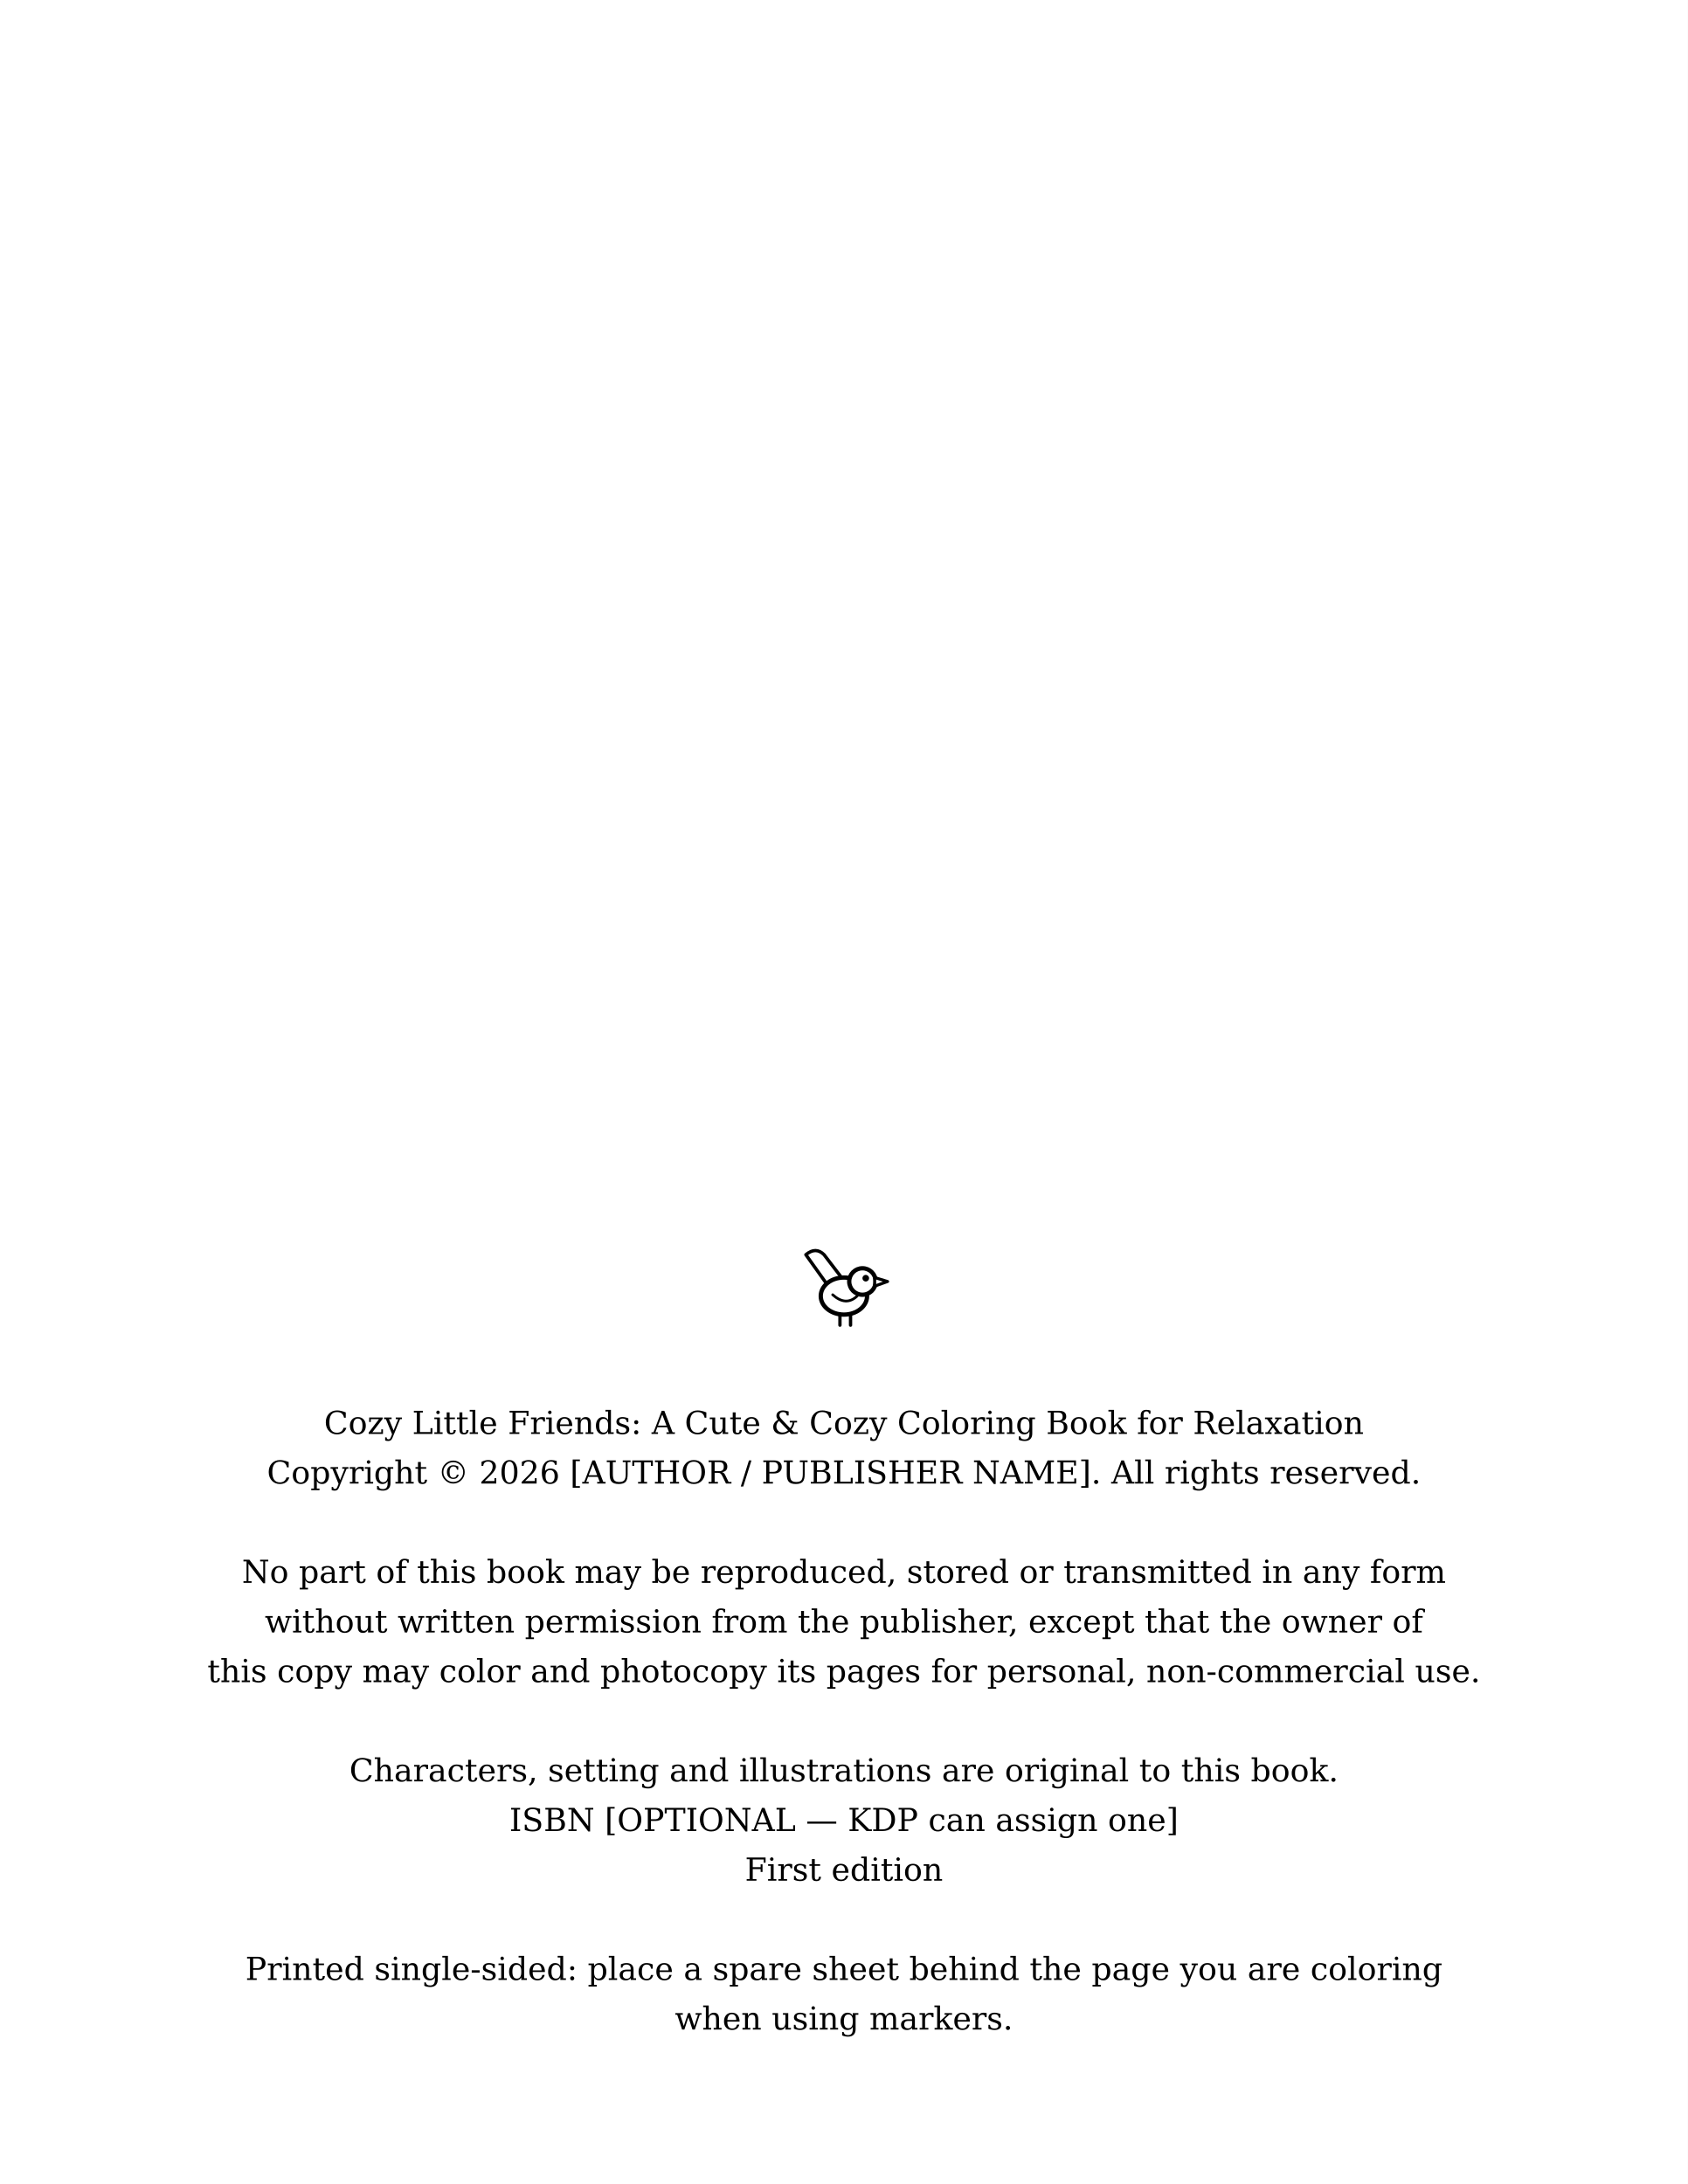
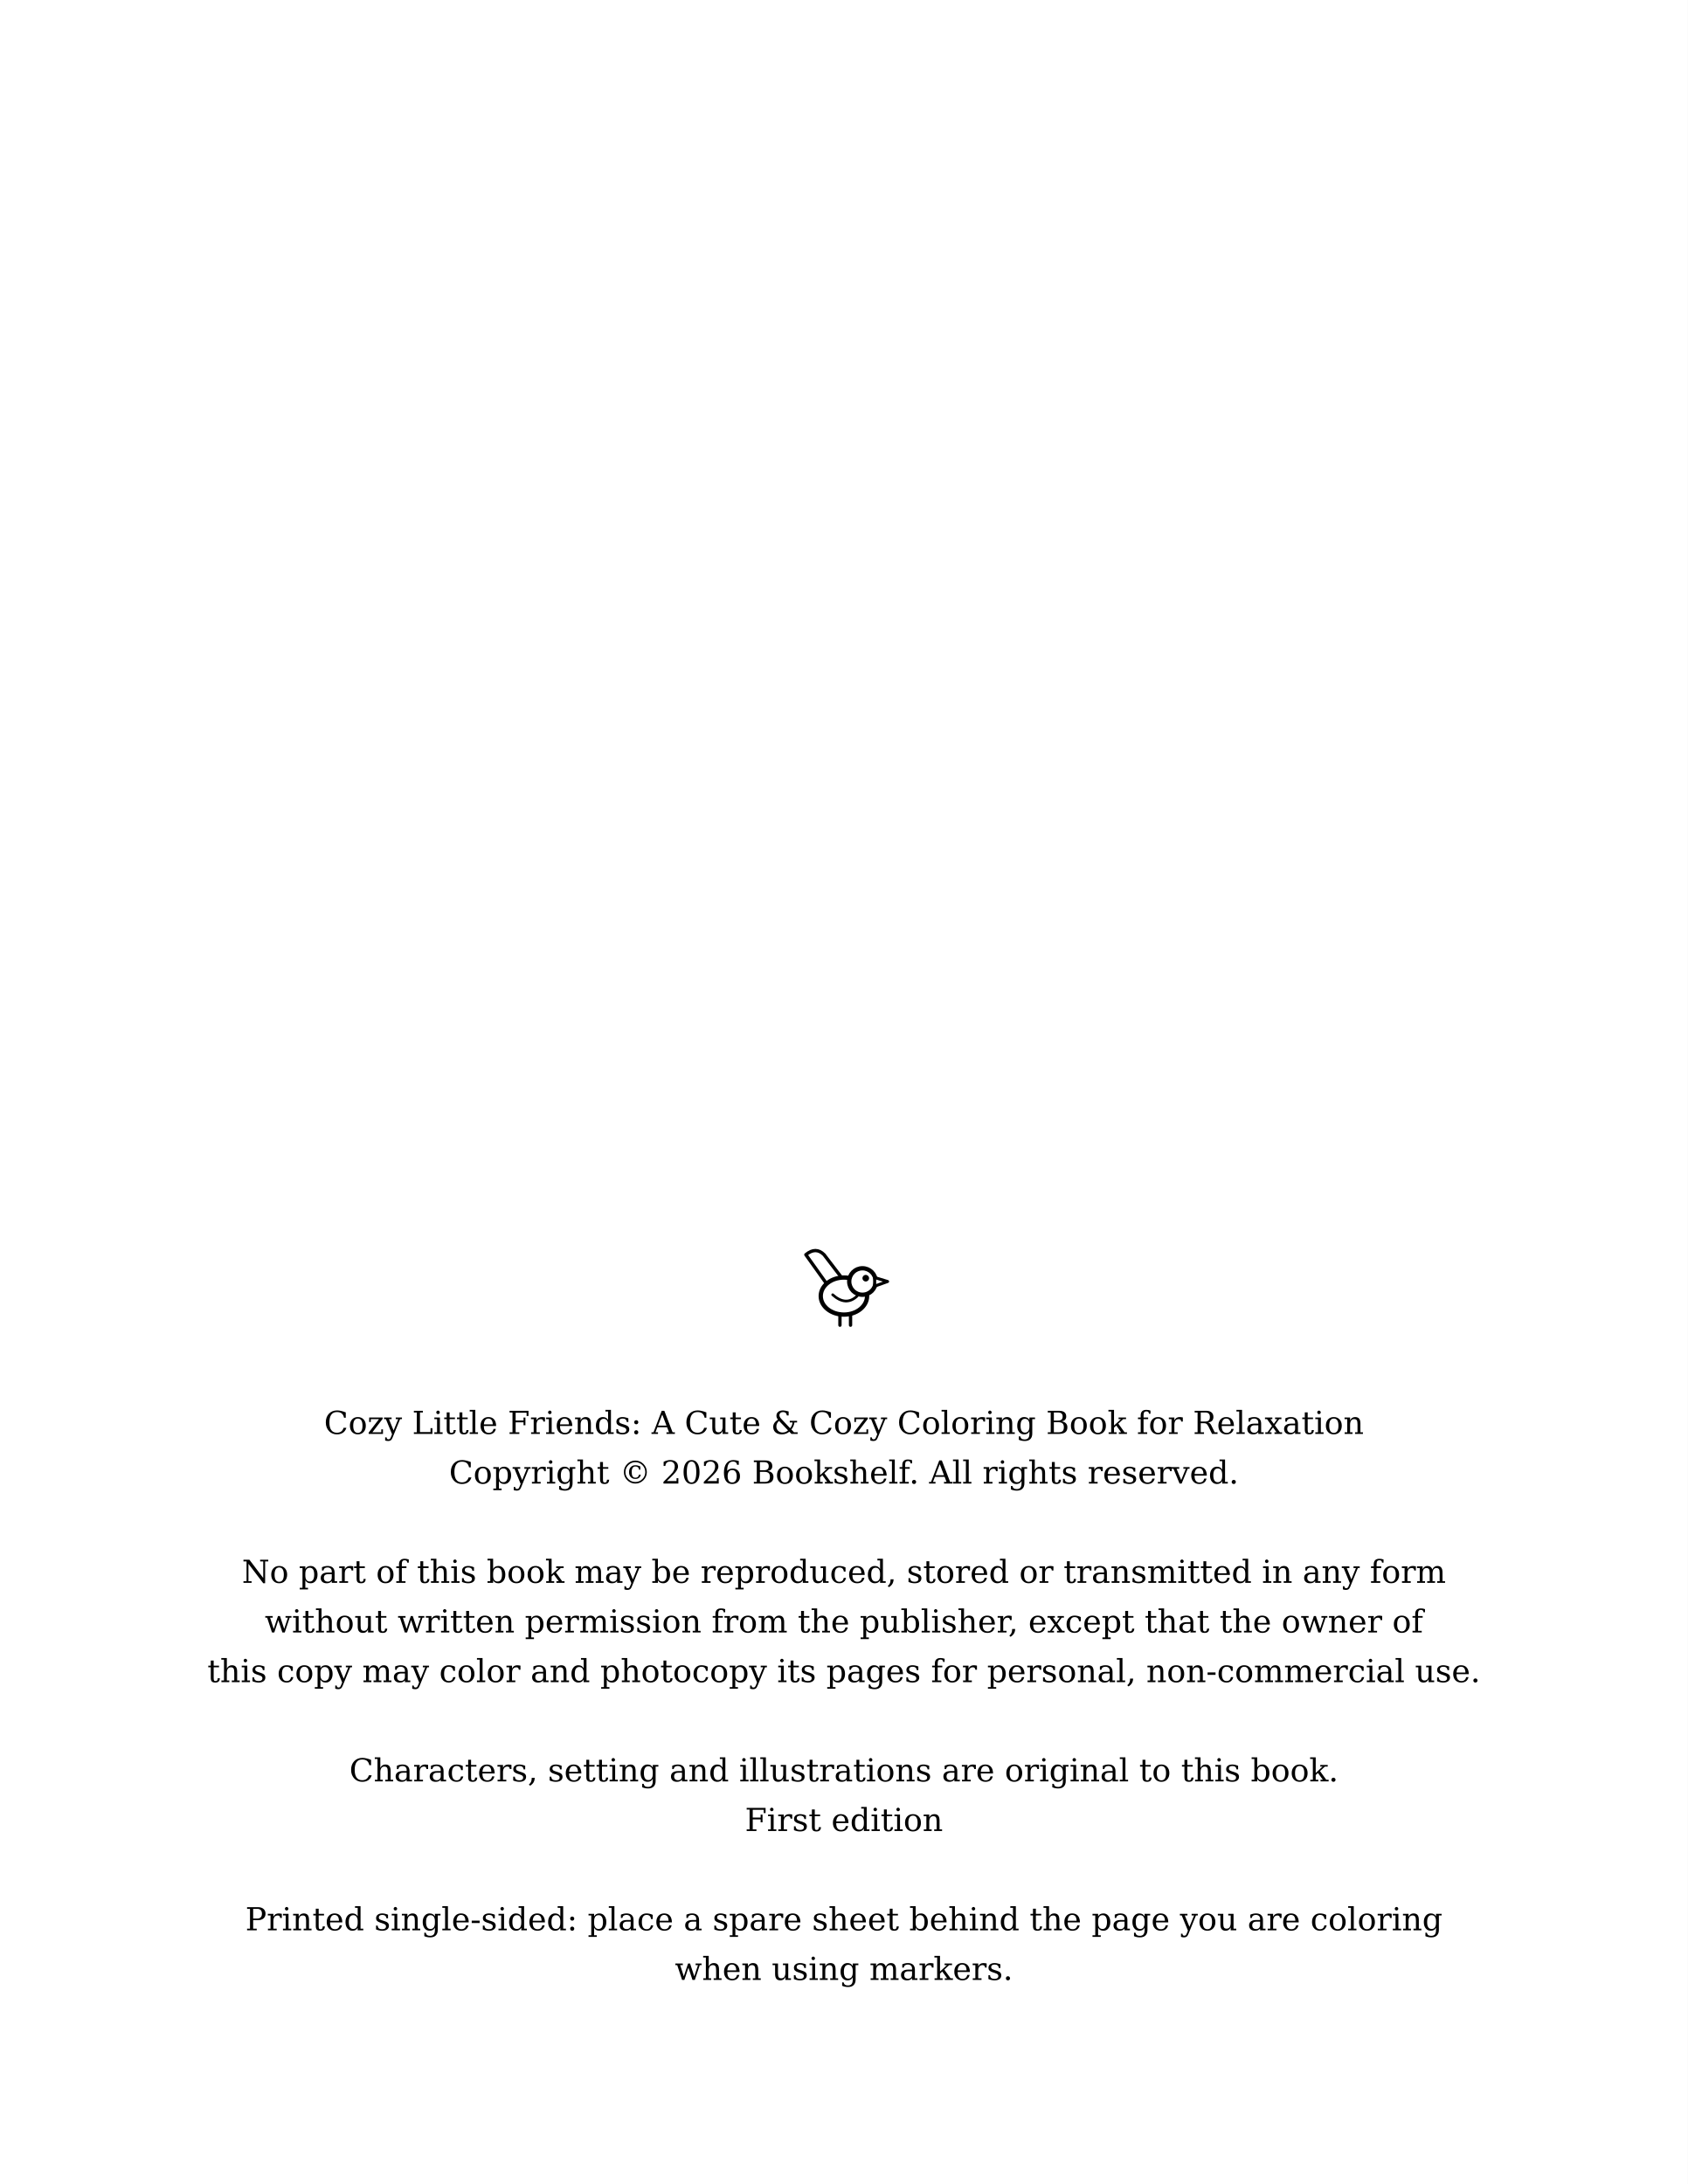
<svg xmlns="http://www.w3.org/2000/svg" width="8.5in" height="11in" viewBox="0 0 612 792">
  <defs>
    <g id="eye">
      <ellipse rx="4.2" ry="5.6" fill="#000" stroke="none" />
      <circle cx="1.5" cy="-2.2" r="1.5" fill="#fff" stroke="none" />
    </g>
    <path id="eye-happy" d="M-4.6 1.8 Q0 -4.2 4.6 1.8" fill="none" stroke-width="1.7" />
    <path id="eye-sleep" d="M-4.6 -1.2 Q0 3.8 4.6 -1.2" fill="none" stroke-width="1.7" />
    <ellipse id="blush" rx="5.5" ry="3.2" stroke-width="0.8" />
    <path id="scallop" d="M10 0 A4.2 4.2 0 0 1 7.07 7.07 A4.2 4.2 0 0 1 0 10 A4.2 4.2 0 0 1 -7.07 7.07 A4.2 4.2 0 0 1 -10 0 A4.2 4.2 0 0 1 -7.07 -7.07 A4.2 4.2 0 0 1 0 -10 A4.2 4.2 0 0 1 7.07 -7.07 A4.2 4.2 0 0 1 10 0 Z" />
    <path id="crescent" d="M2 -7.7 A8 8 0 1 0 7.5 3 A6.2 6.2 0 0 1 2 -7.7 Z" />
    <path id="heart" d="M0 5 C-7 -0.5 -9 -6 -4.5 -8.5 C-2 -9.6 0 -7.6 0 -5.6 C0 -7.6 2 -9.6 4.5 -8.5 C9 -6 7 -0.5 0 5 Z" />
    <path id="cloud" d="M-40 10 C-52 10 -52 -6 -38 -5 C-38 -20 -20 -24 -12 -13 C-6 -28 18 -28 22 -11 C35 -16 48 -4 40 10 Z" />
    <path id="star5" d="M0 -10 L2.9 -3.9 L9.5 -3.1 L4.6 1.5 L5.9 8.1 L0 4.8 L-5.9 8.1 L-4.6 1.5 L-9.5 -3.1 L-2.9 -3.9 Z" />
    <path id="star4" d="M0 -10 Q1.6 -1.6 10 0 Q1.6 1.6 0 10 Q-1.6 1.6 -10 0 Q-1.6 -1.6 0 -10 Z" />
    <path id="flake" d="M0 -9 V9 M-7.8 -4.5 L7.8 4.5 M-7.8 4.5 L7.8 -4.5 M0 -9 L-2.4 -11.4 M0 -9 L2.4 -11.4 M0 9 L-2.4 11.4 M0 9 L2.4 11.4" fill="none" stroke-width="1" />
    <g id="dot">
      <path d="M-4 -2 L-11.5 -12.5 Q-8.5 -15 -6 -12.5 L0.5 -4 Z" stroke-width="1" />
      <ellipse rx="7" ry="5.6" stroke-width="1.3" />
      <circle cx="5.6" cy="-4.4" r="4" stroke-width="1.3" />
      <path d="M9.3 -5.6 L13.2 -4.4 L9.3 -3 Z" stroke-width="0.9" />
      <circle cx="6.6" cy="-5.4" r="1" fill="#000" stroke="none" />
      <path d="M-3.4 -0.4 Q0.6 3.2 4 0" fill="none" stroke-width="0.8" />
      <path d="M-1.2 5.4 V8.8 M2 5.4 V8.8" fill="none" stroke-width="1" />
    </g>
    <g id="dot-sleep">
      <path d="M-4 -2 L-11.5 -12.5 Q-8.5 -15 -6 -12.5 L0.5 -4 Z" stroke-width="1" />
      <ellipse rx="7" ry="5.6" stroke-width="1.3" />
      <circle cx="5.6" cy="-4.4" r="4" stroke-width="1.3" />
      <path d="M9.3 -5.6 L13.2 -4.4 L9.3 -3 Z" stroke-width="0.9" />
      <path d="M5 -5.2 Q6.6 -3.8 8.2 -5.2" fill="none" stroke-width="0.9" />
      <path d="M-3.4 -0.4 Q0.6 3.2 4 0" fill="none" stroke-width="0.8" />
    </g>
    <g id="sym-acorn">
      <path d="M-9.5 -1 Q-10 14 0 17 Q10 14 9.5 -1 Z" />
      <path d="M-13 -0.5 Q0 -17 13 -0.5 Q0 3 -13 -0.5 Z" />
      <path d="M0 -8.5 Q1 -14 5 -15.5" fill="none" />
    </g>
    <g id="sym-clover">
      <path d="M0 0 Q5 10 2 17" fill="none" />
      <circle cx="-5.5" cy="-5.5" r="6.5" />
      <circle cx="5.5" cy="-5.5" r="6.5" />
      <circle cx="-5.5" cy="5.5" r="6.5" />
      <circle cx="5.5" cy="5.5" r="6.5" />
      <circle r="2.4" />
    </g>
    <g id="sym-fish">
      <path d="M9 0 L17 -8 L17 8 Z" />
      <path d="M-15 0 Q-2 -12 11 0 Q-2 12 -15 0 Z" />
      <circle cx="-8" cy="-1.5" r="1.6" fill="#000" stroke="none" />
      <path d="M-2 -5 Q1 0 -2 5" fill="none" />
    </g>
    <g id="sym-star">
      <path d="M-9 -9 L0 -3 L9 -9 L3 0 L9 9 L0 3 L-9 9 L-3 0 Z" />
      <path d="M0 -17 L4 -4 L17 0 L4 4 L0 17 L-4 4 L-17 0 L-4 -4 Z" />
      <circle r="3" />
    </g>
    <g id="sym-pompom">
      <use href="#scallop" transform="scale(1.35)" />
      <circle r="4.5" />
    </g>
    <g id="sym-moon">
      <use href="#crescent" transform="scale(1.9)" />
    </g>
    <g id="sym-pebble">
      <ellipse rx="14" ry="10" />
      <ellipse cx="-5" cy="-3.5" rx="4" ry="2.2" />
    </g>
    <g id="sym-needle">
      <path d="M-14 12 C-24 18 -4 22 -2 14 C0 6 14 12 16 4" fill="none" />
      <g transform="rotate(-45)">
        <path d="M-19 0 L13 -2.6 Q18 -2.6 18 0 Q18 2.6 13 2.6 Z" />
        <ellipse cx="13.5" rx="2.3" ry="1" />
      </g>
    </g>
    <g id="br-ear">
      <circle r="14" />
      <circle r="7.5" stroke-width="1" />
    </g>
    <g id="br-head">
      <use href="#br-ear" x="-32" y="-34" />
      <use href="#br-ear" x="32" y="-34" />
      <circle r="44" />
      <ellipse cy="12" rx="17" ry="12.5" stroke-width="1.25" />
      <ellipse cy="5" rx="6.5" ry="4.6" fill="#000" stroke="none" />
      <path d="M0 9.5 V13 M-6 15 Q-3 18 0 13 Q3 18 6 15" fill="none" stroke-width="1.25" />
      <use href="#blush" x="-29" y="9" />
      <use href="#blush" x="29" y="9" />
    </g>
    <g id="br-head-back">
      <use href="#br-ear" x="-32" y="-34" />
      <use href="#br-ear" x="32" y="-34" />
      <circle r="44" />
    </g>
    <path id="br-tp" d="M-26 -108 C-44 -100 -56 -60 -54 -36 C-52 -14 -30 -10 0 -10 C30 -10 52 -14 54 -36 C56 -60 44 -100 26 -108 Z" />
    <clipPath id="br-tc">
      <use href="#br-tp" />
    </clipPath>
    <g id="br-torso">
      <use href="#br-tp" />
      <g clip-path="url(#br-tc)" fill="none">
        <path d="M-60 -47 Q0 -36 60 -47" stroke-width="1.25" />
        <path d="M-60 -53 Q0 -42 60 -53" stroke-width="0.8" />
        <path d="M-14 -112 L0 -74 L14 -112" stroke-width="1.25" />
      </g>
      <circle cy="-65" r="2.4" fill="#000" stroke="none" />
      <circle cy="-56" r="2.4" fill="#000" stroke="none" />
      <g transform="translate(25 -88)" stroke-width="1">
        <ellipse cy="4" rx="5" ry="6" />
        <path d="M-6.5 0.5 Q0 -8 6.5 0.5 Z" />
        <path d="M0 -4.5 V-8" fill="none" />
      </g>
    </g>
    <g id="br-pin">
      <circle cy="-65" r="2.4" fill="#000" stroke="none" />
      <circle cy="-56" r="2.4" fill="#000" stroke="none" />
      <g transform="translate(25 -88)" stroke-width="1">
        <ellipse cy="4" rx="5" ry="6" />
        <path d="M-6.5 0.5 Q0 -8 6.5 0.5 Z" />
        <path d="M0 -4.5 V-8" fill="none" />
      </g>
    </g>
    <g id="br-torso-back">
      <use href="#br-tp" />
      <g clip-path="url(#br-tc)" fill="none">
        <path d="M-60 -47 Q0 -36 60 -47" stroke-width="1.25" />
        <path d="M-60 -53 Q0 -42 60 -53" stroke-width="0.8" />
      </g>
      <circle cy="-28" r="7" />
    </g>
    <g id="br-legs">
      <path d="M-38 -22 V-6 Q-38 2 -24 2 Q-10 2 -10 -6 V-22 Z" />
      <path d="M10 -22 V-6 Q10 2 24 2 Q38 2 38 -6 V-22 Z" />
      <path d="M-29 1.6 V-4 M-19 1.6 V-4 M19 1.6 V-4 M29 1.6 V-4" fill="none" stroke-width="0.9" />
    </g>
    <g id="br-legs-sit">
      <ellipse cx="-27" cy="-6" rx="17" ry="13" />
      <ellipse cx="27" cy="-6" rx="17" ry="13" />
      <ellipse cx="-27" cy="-3" rx="8" ry="6" stroke-width="1" />
      <ellipse cx="27" cy="-3" rx="8" ry="6" stroke-width="1" />
      <circle cx="-35" cy="-13" r="3" stroke-width="0.9" />
      <circle cx="-27" cy="-15.5" r="3" stroke-width="0.9" />
      <circle cx="-19" cy="-13" r="3" stroke-width="0.9" />
      <circle cx="35" cy="-13" r="3" stroke-width="0.9" />
      <circle cx="27" cy="-15.5" r="3" stroke-width="0.9" />
      <circle cx="19" cy="-13" r="3" stroke-width="0.9" />
    </g>
    <path id="br-arm" d="M-11 0 C-11 -13.75 11 -13.75 11 0 L10 30 C10 43.0 -10 43.0 -10 30 Z" />
    <g id="cl-head">
      <path d="M-20 -26 C-30 -58 -26 -80 -14 -80 C-2 -80 -2 -54 -6 -30 Z" />
      <path d="M-15 -32 C-21 -54 -19 -70 -14 -72 C-9 -70 -8 -54 -10 -34 Z" stroke-width="1" />
      <path d="M6 -29 C2 -48 6 -64 18 -68 C30 -72 42 -66 46 -54 C49 -44 44 -36 38 -38 C34 -40 34 -48 30 -54 C26 -58 22 -56 21 -48 L20 -27 Z" />
      <path d="M10 -32 C8 -46 10 -58 16 -62 C18 -54 17 -42 16 -32 Z" stroke-width="1" />
      <g transform="translate(33 -61)" stroke-width="0.9">
        <path d="M0 0 L3 8" fill="none" />
        <circle cx="-3.2" cy="-3.2" r="3.6" />
        <circle cx="3.2" cy="-3.2" r="3.6" />
        <circle cx="-3.2" cy="3.2" r="3.6" />
        <circle cx="3.2" cy="3.2" r="3.6" />
        <circle r="1.4" />
      </g>
      <circle r="34" />
      <path d="M-3.5 5 Q0 3 3.5 5 Q0 10 -3.5 5 Z" fill="#000" stroke="none" />
      <path d="M0 9 V11.5 M-5 13 Q-2.5 15.5 0 11.5 Q2.5 15.5 5 13" fill="none" stroke-width="1.2" />
      <use href="#blush" x="-22" y="9" />
      <use href="#blush" x="22" y="9" />
    </g>
    <g id="cl-head-back">
      <path d="M-20 -26 C-30 -58 -26 -80 -14 -80 C-2 -80 -2 -54 -6 -30 Z" />
      <path d="M6 -29 C2 -48 6 -64 18 -68 C30 -72 42 -66 46 -54 C49 -44 44 -36 38 -38 C34 -40 34 -48 30 -54 C26 -58 22 -56 21 -48 L20 -27 Z" />
      <g transform="translate(33 -61)" stroke-width="0.9">
        <circle cx="-3.2" cy="-3.2" r="3.6" />
        <circle cx="3.2" cy="-3.2" r="3.6" />
        <circle cx="-3.2" cy="3.2" r="3.6" />
        <circle cx="3.2" cy="3.2" r="3.6" />
        <circle r="1.4" />
      </g>
      <circle r="34" />
    </g>
    <g id="cl-tail">
      <use href="#scallop" transform="scale(0.95)" />
    </g>
    <path id="cl-tp" d="M-16 -62 C-32 -56 -36 -30 -32 -18 C-28 -8 -14 -6 0 -6 C14 -6 28 -8 32 -18 C36 -30 32 -56 16 -62 Z" />
    <clipPath id="cl-tc">
      <use href="#cl-tp" />
    </clipPath>
    <g id="cl-torso">
      <use href="#cl-tp" />
      <ellipse cy="-32" rx="13" ry="15" stroke-width="1" />
    </g>
    <g id="cl-feet">
      <ellipse cx="-14" cy="-4" rx="14" ry="6.5" />
      <ellipse cx="14" cy="-4" rx="14" ry="6.5" />
    </g>
    <g id="cl-feet-sit">
      <ellipse cx="-16" cy="-6" rx="10" ry="13" />
      <ellipse cx="16" cy="-6" rx="10" ry="13" />
      <ellipse cx="-16" cy="-3" rx="5" ry="6" stroke-width="0.9" />
      <ellipse cx="16" cy="-3" rx="5" ry="6" stroke-width="0.9" />
    </g>
    <path id="cl-arm" d="M-6 0 C-6 -7.5 6 -7.5 6 0 L5.5 20 C5.5 27.15 -5.5 27.15 -5.5 20 Z" />
    <g id="mi-head">
      <path d="M-33 -12 Q-36 -36 -28 -40 Q-20 -36 -10 -27 Z" />
      <path d="M-28 -20 Q-30 -32 -27 -34 Q-21 -31 -17 -26 Z" stroke-width="1" />
      <path d="M33 -12 Q36 -36 28 -40 Q20 -36 10 -27 Z" />
      <path d="M28 -20 Q30 -32 27 -34 Q21 -31 17 -26 Z" stroke-width="1" />
      <ellipse rx="36" ry="31" />
      <path d="M-6 -29 L-5 -22 M0 -31 L0 -23 M6 -29 L5 -22 M-36 -6 L-29 -4 M-36 0 L-29 1 M36 -6 L29 -4 M36 0 L29 1" fill="none" stroke-width="1.4" />
      <path d="M-3.2 7 L3.2 7 L0 10.5 Z" fill="#000" stroke="#000" stroke-width="1" />
      <path d="M0 10.5 V12 M-5 13 Q-2.5 16 0 12 Q2.5 16 5 13" fill="none" stroke-width="1.2" />
      <path d="M-16 10 L-46 6 M-16 13 L-47 14 M-16 16 L-44 21 M16 10 L46 6 M16 13 L47 14 M16 16 L44 21" fill="none" stroke-width="0.8" />
      <use href="#blush" x="-22" y="4" />
      <use href="#blush" x="22" y="4" />
    </g>
    <g id="mi-tail">
      <path d="M22 -16 C44 -14 54 -34 48 -52 C44 -62 32 -62 30 -54 C29 -49 34 -46 37 -50 C41 -40 38 -24 22 -6 Z" />
    </g>
    <path id="mi-tp" d="M-16 -46 C-26 -40 -28 -20 -26 -10 C-24 -2 -12 -1 0 -1 C12 -1 24 -2 26 -10 C28 -20 26 -40 16 -46 Z" />
    <clipPath id="mi-tc">
      <use href="#mi-tp" />
    </clipPath>
    <g id="mi-collar">
      <path d="M-17 -44 Q0 -37 17 -44 L17 -39 Q0 -32 -17 -39 Z" stroke-width="1.2" />
      <circle cy="-34" r="1.4" stroke-width="0.8" />
      <g transform="translate(0 -29)" stroke-width="0.9">
        <path d="M3.5 0 L8 -3.5 L8 3.5 Z" />
        <path d="M-5 0 Q0 -4.5 5 0 Q0 4.5 -5 0 Z" />
      </g>
    </g>
    <g id="mi-torso">
      <use href="#mi-tp" />
      <ellipse cy="-20" rx="11" ry="12" stroke-width="1" />
      <path d="M-17 -44 Q0 -37 17 -44 L17 -39 Q0 -32 -17 -39 Z" stroke-width="1.2" />
      <circle cy="-34" r="1.4" stroke-width="0.8" />
      <g transform="translate(0 -29)" stroke-width="0.9">
        <path d="M3.5 0 L8 -3.5 L8 3.5 Z" />
        <path d="M-5 0 Q0 -4.5 5 0 Q0 4.5 -5 0 Z" />
      </g>
    </g>
    <g id="mi-feet">
      <ellipse cx="-10" cy="-2" rx="9" ry="4.5" />
      <ellipse cx="10" cy="-2" rx="9" ry="4.5" />
    </g>
    <g id="mi-feet-sit">
      <ellipse cx="-11" cy="-5" rx="7.5" ry="9" />
      <ellipse cx="11" cy="-5" rx="7.5" ry="9" />
    </g>
    <path id="mi-arm" d="M-5 0 C-5 -6.25 5 -6.25 5 0 L4.6 15 C4.6 20.98 -4.6 20.98 -4.6 15 Z" />
    <path id="ju-hp" d="M0 -32 C24 -32 38 -18 40 -2 C42 8 36 14 26 18 L7 30 Q0 34 -7 30 L-26 18 C-36 14 -42 8 -40 -2 C-38 -18 -24 -32 0 -32 Z" />
    <clipPath id="ju-hc">
      <use href="#ju-hp" />
    </clipPath>
    <g id="ju-ears">
      <path d="M-37 -12 L-34 -58 Q-33 -60 -31 -58 L-11 -28 Z" />
      <path d="M-34.7 -48 L-24.3 -48" fill="none" stroke-width="1.25" />
      <path d="M-32 -20 L-31.5 -42 L-19 -27 Z" stroke-width="1" />
      <path d="M37 -12 L34 -58 Q33 -60 31 -58 L11 -28 Z" />
      <path d="M34.7 -48 L24.3 -48" fill="none" stroke-width="1.25" />
      <path d="M32 -20 L31.5 -42 L19 -27 Z" stroke-width="1" />
    </g>
    <g id="ju-head">
      <use href="#ju-ears" />
      <use href="#ju-hp" />
      <path clip-path="url(#ju-hc)" d="M-46 2 Q-24 0 -12 8 Q-6 12 0 10 Q6 12 12 8 Q24 0 46 2" fill="none" stroke-width="1.25" />
      <ellipse cy="22" rx="4.2" ry="3.2" fill="#000" stroke="none" />
      <path d="M-4 27.5 Q-2 29.5 0 27 Q2 29.5 4 27.5" fill="none" stroke-width="1" />
      <use href="#blush" x="-25" y="12" />
      <use href="#blush" x="25" y="12" />
    </g>
    <g id="ju-head-back">
      <path d="M-37 -12 L-34 -58 Q-33 -60 -31 -58 L-11 -28 Z" />
      <path d="M-34.7 -48 L-24.3 -48" fill="none" stroke-width="1.25" />
      <path d="M37 -12 L34 -58 Q33 -60 31 -58 L11 -28 Z" />
      <path d="M34.7 -48 L24.3 -48" fill="none" stroke-width="1.25" />
      <path d="M0 -32 C26 -32 42 -16 41 2 C40 12 34 18 30 22 L24 18 L20 25 L14 20 L8 27 L0 22 L-8 27 L-14 20 L-20 25 L-24 18 L-30 22 C-34 18 -40 12 -41 2 C-42 -16 -26 -32 0 -32 Z" />
      <path d="M-10 -26 Q0 -30 10 -26" fill="none" stroke-width="1" />
    </g>
    <g id="ju-brows">
      <path d="M-19 -15 L-11 -18 M11 -18 L19 -15" fill="none" stroke-width="1.4" />
    </g>
    <path id="ju-tailp" d="M28 -12 C56 -12 70 -34 66 -60 C64 -80 58 -96 50 -104 C46 -94 42 -84 40 -72 C38 -58 34 -46 28 -36 Z" />
    <clipPath id="ju-tailc">
      <use href="#ju-tailp" />
    </clipPath>
    <g id="ju-tail">
      <use href="#ju-tailp" />
      <path clip-path="url(#ju-tailc)" d="M36 -86 Q52 -80 72 -86" fill="none" stroke-width="1.25" />
    </g>
    <path id="ju-tp" d="M-20 -78 C-34 -70 -38 -40 -34 -22 C-32 -10 -20 -6 0 -6 C20 -6 32 -10 34 -22 C38 -40 34 -70 20 -78 Z" />
    <clipPath id="ju-tc">
      <use href="#ju-tp" />
    </clipPath>
    <g id="ju-scarf" stroke-width="1.2">
      <path d="M-21 -80 Q0 -70 21 -80 L21 -73 Q0 -63 -21 -73 Z" />
      <path d="M-12 -70.5 L0 -54 L12 -70.5 Z" />
      <circle cx="-4" cy="-66" r="1.3" fill="#000" stroke="none" />
      <circle cx="4" cy="-66" r="1.3" fill="#000" stroke="none" />
      <circle cy="-60" r="1.3" fill="#000" stroke="none" />
      <path d="M-24 -73 L-31 -62 L-25 -64 Z" />
      <path d="M-20 -72 L-22 -60 L-16 -64 Z" />
      <circle cx="-22" cy="-76" r="4.5" />
    </g>
    <g id="ju-torso">
      <use href="#ju-tp" />
      <path clip-path="url(#ju-tc)" d="M-26 -76 L-17 -50 L-11 -56 L-5 -44 L0 -50 L5 -44 L11 -56 L17 -50 L26 -76" fill="none" stroke-width="1.25" />
      <use href="#ju-scarf" />
    </g>
    <g id="ju-torso-back">
      <use href="#ju-tp" />
      <g stroke-width="1.2">
        <path d="M-21 -80 Q0 -72 21 -80 L21 -73 Q0 -65 -21 -73 Z" />
      </g>
    </g>
    <g id="ju-knot-back" stroke-width="1.2">
      <path d="M14 -74 L8 -62 L14 -64 Z" />
      <path d="M18 -73 L19 -60 L23 -65 Z" />
      <circle cx="16" cy="-77" r="4.5" />
    </g>
    <g id="ju-feet">
      <ellipse cx="-13" cy="-4" rx="11" ry="6" />
      <ellipse cx="13" cy="-4" rx="11" ry="6" />
    </g>
    <g id="ju-feet-sit">
      <ellipse cx="-15" cy="-6" rx="9" ry="12" />
      <ellipse cx="15" cy="-6" rx="9" ry="12" />
    </g>
    <path id="ju-arm" d="M-6 0 C-6 -7.5 6 -7.5 6 0 L5.5 20 C5.5 27.15 -5.5 27.15 -5.5 20 Z" />
    <path id="pi-domep" d="M-36 -8 C-38 -34 -20 -46 0 -46 C20 -46 38 -34 36 -8 Z" />
    <clipPath id="pi-domec">
      <use href="#pi-domep" />
    </clipPath>
    <g id="pi-hat">
      <use href="#pi-domep" />
      <g clip-path="url(#pi-domec)" fill="none" stroke-width="1.25">
        <path d="M-40 -20 Q0 -26 40 -20" />
        <path d="M-40 -32 Q0 -38 40 -32" />
      </g>
      <path d="M-39 -12 Q0 -18 39 -12 L39 -1 Q0 -7 -39 -1 Z" />
      <use href="#scallop" transform="translate(0 -52)" />
    </g>
    <g id="pi-head">
      <path d="M-30 -20 C-46 -16 -50 10 -44 28 C-40 36 -32 32 -30 22 C-28 10 -26 -6 -24 -16 Z" />
      <path d="M30 -20 C46 -16 50 10 44 28 C40 36 32 32 30 22 C28 10 26 -6 24 -16 Z" />
      <circle r="34" />
      <path d="M-23 8 C-23 0 -12 -2 -6 3 C-1 9 -3 18 -11 20 C-19 22 -23 15 -23 8 Z" stroke-width="1.25" />
      <ellipse cy="24" rx="12" ry="8.5" stroke-width="1.25" />
      <path d="M-5 19.5 Q0 16.5 5 19.5 Q4 24 0 25 Q-4 24 -5 19.5 Z" fill="#000" stroke="none" />
      <path d="M0 25 V27.5 M-5 29 Q-2.5 31.5 0 27.5 Q2.5 31.5 5 29" fill="none" stroke-width="1.2" />
      <use href="#blush" x="-23" y="21" />
      <use href="#blush" x="23" y="21" />
      <use href="#pi-hat" />
    </g>
    <g id="pi-tail">
      <path d="M-26 -20 C-38 -24 -42 -34 -38 -40 C-34 -36 -30 -30 -24 -28 Z" />
    </g>
    <g id="pi-wag">
      <path d="M-46 -40 L-52 -45 M-45 -32 L-52 -32" fill="none" stroke-width="1.2" />
    </g>
    <path id="pi-tp" d="M-18 -50 C-30 -44 -32 -20 -28 -10 C-26 -3 -14 -2 0 -2 C14 -2 26 -3 28 -10 C32 -20 30 -44 18 -50 Z" />
    <clipPath id="pi-tc">
      <use href="#pi-tp" />
    </clipPath>
    <g id="pi-torso">
      <use href="#pi-tp" />
      <path d="M4 -16 C4 -24 16 -25 18 -17 C19 -9 8 -7 4 -16 Z" stroke-width="1.2" />
    </g>
    <g id="pi-feet">
      <ellipse cx="-11" cy="-3" rx="10" ry="5.5" />
      <ellipse cx="11" cy="-3" rx="10" ry="5.5" />
    </g>
    <g id="pi-feet-sit">
      <ellipse cx="-13" cy="-6" rx="8.5" ry="10.5" />
      <ellipse cx="13" cy="-6" rx="8.5" ry="10.5" />
    </g>
    <path id="pi-arm" d="M-5.5 0 C-5.5 -6.88 5.5 -6.88 5.5 0 L5 15 C5 21.5 -5 21.5 -5 15 Z" />
    <g id="to-head">
      <circle cx="-36" cy="-34" r="13" />
      <circle cx="36" cy="-34" r="13" />
      <ellipse rx="48" ry="42" />
      <path d="M-10 -10 C-4 -4 -8 10 -18 14 C-28 18 -32 8 -28 0 C-24 -8 -16 -14 -10 -10 Z" stroke-width="1.25" />
      <path d="M10 -10 C4 -4 8 10 18 14 C28 18 32 8 28 0 C24 -8 16 -14 10 -10 Z" stroke-width="1.25" />
      <ellipse cy="18" rx="14" ry="10" stroke-width="1.25" />
      <ellipse cy="14" rx="5.5" ry="4" fill="#000" stroke="none" />
      <path d="M0 18 V21 M-5 23 Q-2.5 26 0 21 Q2.5 26 5 23" fill="none" stroke-width="1.2" />
      <use href="#blush" x="-36" y="23" />
      <use href="#blush" x="36" y="23" />
    </g>
    <path id="to-tp" d="M-34 -84 C-56 -74 -62 -42 -58 -24 C-54 -8 -34 -6 0 -6 C34 -6 54 -8 58 -24 C62 -42 56 -74 34 -84 Z" />
    <clipPath id="to-tc">
      <use href="#to-tp" />
    </clipPath>
    <g id="to-pendant">
      <path d="M-22 -82 L0 -48 L22 -82" fill="none" stroke-width="1" />
      <use href="#crescent" transform="translate(-1 -40)" stroke-width="1.2" />
    </g>
    <g id="to-torso">
      <use href="#to-tp" />
      <path clip-path="url(#to-tc)" d="M-70 -60 Q0 -40 70 -60" fill="none" stroke-width="1.25" />
      <use href="#to-pendant" />
    </g>
    <g id="to-legs">
      <ellipse cx="-22" cy="-5" rx="15" ry="8.5" />
      <ellipse cx="22" cy="-5" rx="15" ry="8.5" />
    </g>
    <g id="to-legs-sit">
      <ellipse cx="-30" cy="-2" rx="17" ry="14" />
      <ellipse cx="30" cy="-2" rx="17" ry="14" />
      <ellipse cx="-30" cy="1" rx="8" ry="6.5" stroke-width="1" />
      <ellipse cx="30" cy="1" rx="8" ry="6.5" stroke-width="1" />
      <circle cx="-38" cy="-8" r="3" stroke-width="0.9" />
      <circle cx="-30" cy="-10.5" r="3" stroke-width="0.9" />
      <circle cx="-22" cy="-8" r="3" stroke-width="0.9" />
      <circle cx="38" cy="-8" r="3" stroke-width="0.9" />
      <circle cx="30" cy="-10.5" r="3" stroke-width="0.9" />
      <circle cx="22" cy="-8" r="3" stroke-width="0.9" />
    </g>
    <path id="to-arm" d="M-11 0 C-11 -13.75 11 -13.75 11 0 L10 26 C10 39.0 -10 39.0 -10 26 Z" />
    <g id="pb-head">
      <circle cx="-24" cy="-8" r="6.5" />
      <circle cx="24" cy="-8" r="6.5" />
      <ellipse rx="26" ry="22" />
      <ellipse cx="-7" cy="8" rx="8" ry="6" stroke-width="1.2" />
      <ellipse cx="7" cy="8" rx="8" ry="6" stroke-width="1.2" />
      <ellipse cy="3" rx="5" ry="3.5" fill="#000" stroke="none" />
      <path d="M-3 15.5 Q0 17.5 3 15.5" fill="none" stroke-width="1" />
      <path d="M-14 7 L-30 4 M-14 11 L-30 13 M14 7 L30 4 M14 11 L30 13" fill="none" stroke-width="0.75" />
      <ellipse cx="-19" cy="0" rx="4" ry="2.4" stroke-width="0.75" />
      <ellipse cx="19" cy="0" rx="4" ry="2.4" stroke-width="0.75" />
    </g>
    <g id="pb-tail">
      <path d="M-22 -8 C-38 -6 -50 -16 -54 -32 C-46 -24 -36 -22 -22 -22 Z" />
    </g>
    <path id="pb-tp" d="M-16 -56 C-26 -50 -28 -24 -24 -10 C-22 -3 -12 -1 0 -1 C12 -1 22 -3 24 -10 C28 -24 26 -50 16 -56 Z" />
    <clipPath id="pb-tc">
      <use href="#pb-tp" />
    </clipPath>
    <g id="pb-pouch">
      <ellipse cx="14" cy="-17" rx="5" ry="3.5" stroke-width="1" />
      <path d="M7 -18 L21 -18 L21 -9 Q21 -4 14 -4 Q7 -4 7 -9 Z" stroke-width="1.2" />
      <path d="M7 -14 Q14 -11 21 -14" fill="none" stroke-width="1" />
    </g>
    <g id="pb-torso">
      <use href="#pb-tp" />
      <g clip-path="url(#pb-tc)" fill="none">
        <path d="M-40 -20 Q0 -14 40 -20" stroke-width="1.25" />
        <path d="M-40 -44 Q0 -39 40 -44" stroke-width="1" />
        <path d="M-40 -32 Q0 -27 40 -32" stroke-width="1" />
      </g>
      <use href="#pb-pouch" />
    </g>
    <g id="pb-feet">
      <ellipse cx="-10" cy="-2" rx="9" ry="4.5" />
      <ellipse cx="10" cy="-2" rx="9" ry="4.5" />
      <path d="M-13 -2.5 V1.5 M-8 -2.5 V1.5 M8 -2.5 V1.5 M13 -2.5 V1.5" fill="none" stroke-width="0.75" />
    </g>
    <g id="pb-feet-sit">
      <ellipse cx="-11" cy="-5" rx="7" ry="9" />
      <ellipse cx="11" cy="-5" rx="7" ry="9" />
      <path d="M-13 -1 V3 M-9 -1 V3 M9 -1 V3 M13 -1 V3" fill="none" stroke-width="0.75" />
    </g>
    <g id="pb-arm">
      <path d="M-5 0 C-5 -6.25 5 -6.25 5 0 L4.6 13 C4.6 18.98 -4.6 18.98 -4.6 13 Z" />
      <path d="M-1.6 18.6 V15.5 M1.6 18.6 V15.5" fill="none" stroke-width="0.75" />
    </g>
    <g id="th-pencil" stroke-width="0.9">
      <path d="M-15 -2.6 L9 -2.6 L15 0 L9 2.6 L-15 2.6 Z" />
      <path d="M-15 -2.6 L-19 -2.6 L-19 2.6 L-15 2.6 Z" />
      <path d="M9 -2.6 V2.6" fill="none" />
      <path d="M13 -0.9 L15 0 L13 0.9 Z" fill="#000" />
    </g>
    <g id="th-head">
      <use href="#th-pencil" transform="translate(-21 -16) rotate(-32)" />
      <circle cx="-19" cy="-14" r="15" />
      <circle cx="-19" cy="-14" r="9" stroke-width="0.9" />
      <circle cx="19" cy="-14" r="15" />
      <circle cx="19" cy="-14" r="9" stroke-width="0.9" />
      <path d="M0 -18 C14 -18 20 -8 19 0 C18 10 8 16 0 19 C-8 16 -18 10 -19 0 C-20 -8 -14 -18 0 -18 Z" />
      <circle cy="17" r="2.6" fill="#000" stroke="none" />
      <path d="M-5 13 L-17 11 M-5 15.5 L-16 17.5 M5 13 L17 11 M5 15.5 L16 17.5" fill="none" stroke-width="0.6" />
      <ellipse cx="-11.5" cy="7" rx="3.2" ry="1.9" stroke-width="0.6" />
      <ellipse cx="11.5" cy="7" rx="3.2" ry="1.9" stroke-width="0.6" />
    </g>
    <g id="th-tail" stroke-width="1">
      <path d="M12 -6 C30 -4 36 -20 30 -30 C26 -36 32 -44 40 -40" fill="none" stroke-width="1.2" />
      <path d="M29 -33 L22 -37 L23 -28 Z" />
      <path d="M29 -33 L35 -39 L36 -30 Z" />
      <circle cx="29" cy="-33" r="2" />
    </g>
    <path id="th-tp" d="M-9 -22 C-16 -18 -17 -6 -14 -2 C-12 0 -6 0 0 0 C6 0 12 0 14 -2 C17 -6 16 -18 9 -22 Z" />
    <clipPath id="th-tc">
      <use href="#th-tp" />
    </clipPath>
    <g id="th-torso">
      <use href="#th-tp" />
    </g>
    <g id="th-feet">
      <ellipse cx="-6" cy="-1" rx="6" ry="3" />
      <ellipse cx="6" cy="-1" rx="6" ry="3" />
    </g>
    <g id="th-feet-sit">
      <ellipse cx="-7" cy="-3" rx="4.5" ry="5.5" />
      <ellipse cx="7" cy="-3" rx="4.5" ry="5.5" />
    </g>
    <path id="th-arm" d="M-3 0 C-3 -3.75 3 -3.75 3 0 L2.8 8 C2.8 11.64 -2.8 11.64 -2.8 8 Z" />
    <g id="br-sleeve">
      <use href="#br-arm" />
      <path d="M-10 29 H10" fill="none" stroke-width="1.32" />
    </g>
    <g id="cl-sleeve">
      <use href="#cl-arm" />
      <path d="M-5.5 19 H5.5" fill="none" stroke-width="0.72" />
    </g>
    <g id="mi-sleeve">
      <use href="#mi-arm" />
      <path d="M-4.6 14 H4.6" fill="none" stroke-width="0.60" />
    </g>
    <g id="ju-sleeve">
      <use href="#ju-arm" />
      <path d="M-5.5 19 H5.5" fill="none" stroke-width="0.72" />
    </g>
    <g id="pi-sleeve">
      <use href="#pi-arm" />
      <path d="M-5 14 H5" fill="none" stroke-width="0.66" />
    </g>
    <g id="to-sleeve">
      <use href="#to-arm" />
      <path d="M-10 25 H10" fill="none" stroke-width="1.32" />
    </g>
    <g id="pb-sleeve">
      <use href="#pb-arm" />
      <path d="M-4.6 12 H4.6" fill="none" stroke-width="0.60" />
    </g>
    <g id="th-sleeve">
      <use href="#th-arm" />
      <path d="M-2.8 7 H2.8" fill="none" stroke-width="0.60" />
    </g>
  </defs>
  <rect width="612" height="792" fill="#fff" />
  <g fill="#fff" stroke="#000" stroke-linejoin="round" stroke-linecap="round" stroke-width="1.25">
    <text x="306" y="520" font-family="Caladea, Georgia, 'DejaVu Serif', serif" font-size="11.5" font-weight="400" font-style="normal" text-anchor="middle" letter-spacing="0" fill="#000" stroke="none">Cozy Little Friends: A Cute &amp; Cozy Coloring Book for Relaxation</text>
-     <text x="306" y="538" font-family="Caladea, Georgia, 'DejaVu Serif', serif" font-size="11.5" font-weight="400" font-style="normal" text-anchor="middle" letter-spacing="0" fill="#000" stroke="none">Copyright © 2026 [AUTHOR / PUBLISHER NAME]. All rights reserved.</text>
+     <text x="306" y="538" font-family="Caladea, Georgia, 'DejaVu Serif', serif" font-size="11.5" font-weight="400" font-style="normal" text-anchor="middle" letter-spacing="0" fill="#000" stroke="none">Copyright © 2026 Bookshelf. All rights reserved.</text>
    <text x="306" y="556" font-family="Caladea, Georgia, 'DejaVu Serif', serif" font-size="11.5" font-weight="400" font-style="normal" text-anchor="middle" letter-spacing="0" fill="#000" stroke="none" />
    <text x="306" y="574" font-family="Caladea, Georgia, 'DejaVu Serif', serif" font-size="11.5" font-weight="400" font-style="normal" text-anchor="middle" letter-spacing="0" fill="#000" stroke="none">No part of this book may be reproduced, stored or transmitted in any form</text>
    <text x="306" y="592" font-family="Caladea, Georgia, 'DejaVu Serif', serif" font-size="11.5" font-weight="400" font-style="normal" text-anchor="middle" letter-spacing="0" fill="#000" stroke="none">without written permission from the publisher, except that the owner of</text>
    <text x="306" y="610" font-family="Caladea, Georgia, 'DejaVu Serif', serif" font-size="11.5" font-weight="400" font-style="normal" text-anchor="middle" letter-spacing="0" fill="#000" stroke="none">this copy may color and photocopy its pages for personal, non-commercial use.</text>
    <text x="306" y="628" font-family="Caladea, Georgia, 'DejaVu Serif', serif" font-size="11.5" font-weight="400" font-style="normal" text-anchor="middle" letter-spacing="0" fill="#000" stroke="none" />
    <text x="306" y="646" font-family="Caladea, Georgia, 'DejaVu Serif', serif" font-size="11.5" font-weight="400" font-style="normal" text-anchor="middle" letter-spacing="0" fill="#000" stroke="none">Characters, setting and illustrations are original to this book.</text>
-     <text x="306" y="664" font-family="Caladea, Georgia, 'DejaVu Serif', serif" font-size="11.5" font-weight="400" font-style="normal" text-anchor="middle" letter-spacing="0" fill="#000" stroke="none">ISBN [OPTIONAL — KDP can assign one]</text>
-     <text x="306" y="682" font-family="Caladea, Georgia, 'DejaVu Serif', serif" font-size="11.5" font-weight="400" font-style="normal" text-anchor="middle" letter-spacing="0" fill="#000" stroke="none">First edition</text>
-     <text x="306" y="700" font-family="Caladea, Georgia, 'DejaVu Serif', serif" font-size="11.5" font-weight="400" font-style="normal" text-anchor="middle" letter-spacing="0" fill="#000" stroke="none" />
-     <text x="306" y="718" font-family="Caladea, Georgia, 'DejaVu Serif', serif" font-size="11.5" font-weight="400" font-style="normal" text-anchor="middle" letter-spacing="0" fill="#000" stroke="none">Printed single-sided: place a spare sheet behind the page you are coloring</text>
-     <text x="306" y="736" font-family="Caladea, Georgia, 'DejaVu Serif', serif" font-size="11.5" font-weight="400" font-style="normal" text-anchor="middle" letter-spacing="0" fill="#000" stroke="none">when using markers.</text>
+     <text x="306" y="664" font-family="Caladea, Georgia, 'DejaVu Serif', serif" font-size="11.5" font-weight="400" font-style="normal" text-anchor="middle" letter-spacing="0" fill="#000" stroke="none">First edition</text>
+     <text x="306" y="682" font-family="Caladea, Georgia, 'DejaVu Serif', serif" font-size="11.5" font-weight="400" font-style="normal" text-anchor="middle" letter-spacing="0" fill="#000" stroke="none" />
+     <text x="306" y="700" font-family="Caladea, Georgia, 'DejaVu Serif', serif" font-size="11.5" font-weight="400" font-style="normal" text-anchor="middle" letter-spacing="0" fill="#000" stroke="none">Printed single-sided: place a spare sheet behind the page you are coloring</text>
+     <text x="306" y="718" font-family="Caladea, Georgia, 'DejaVu Serif', serif" font-size="11.5" font-weight="400" font-style="normal" text-anchor="middle" letter-spacing="0" fill="#000" stroke="none">when using markers.</text>
    <use href="#dot" transform="translate(306 470) rotate(0) scale(1.2 1.2)" stroke-width="1.3" />
  </g>
</svg>
